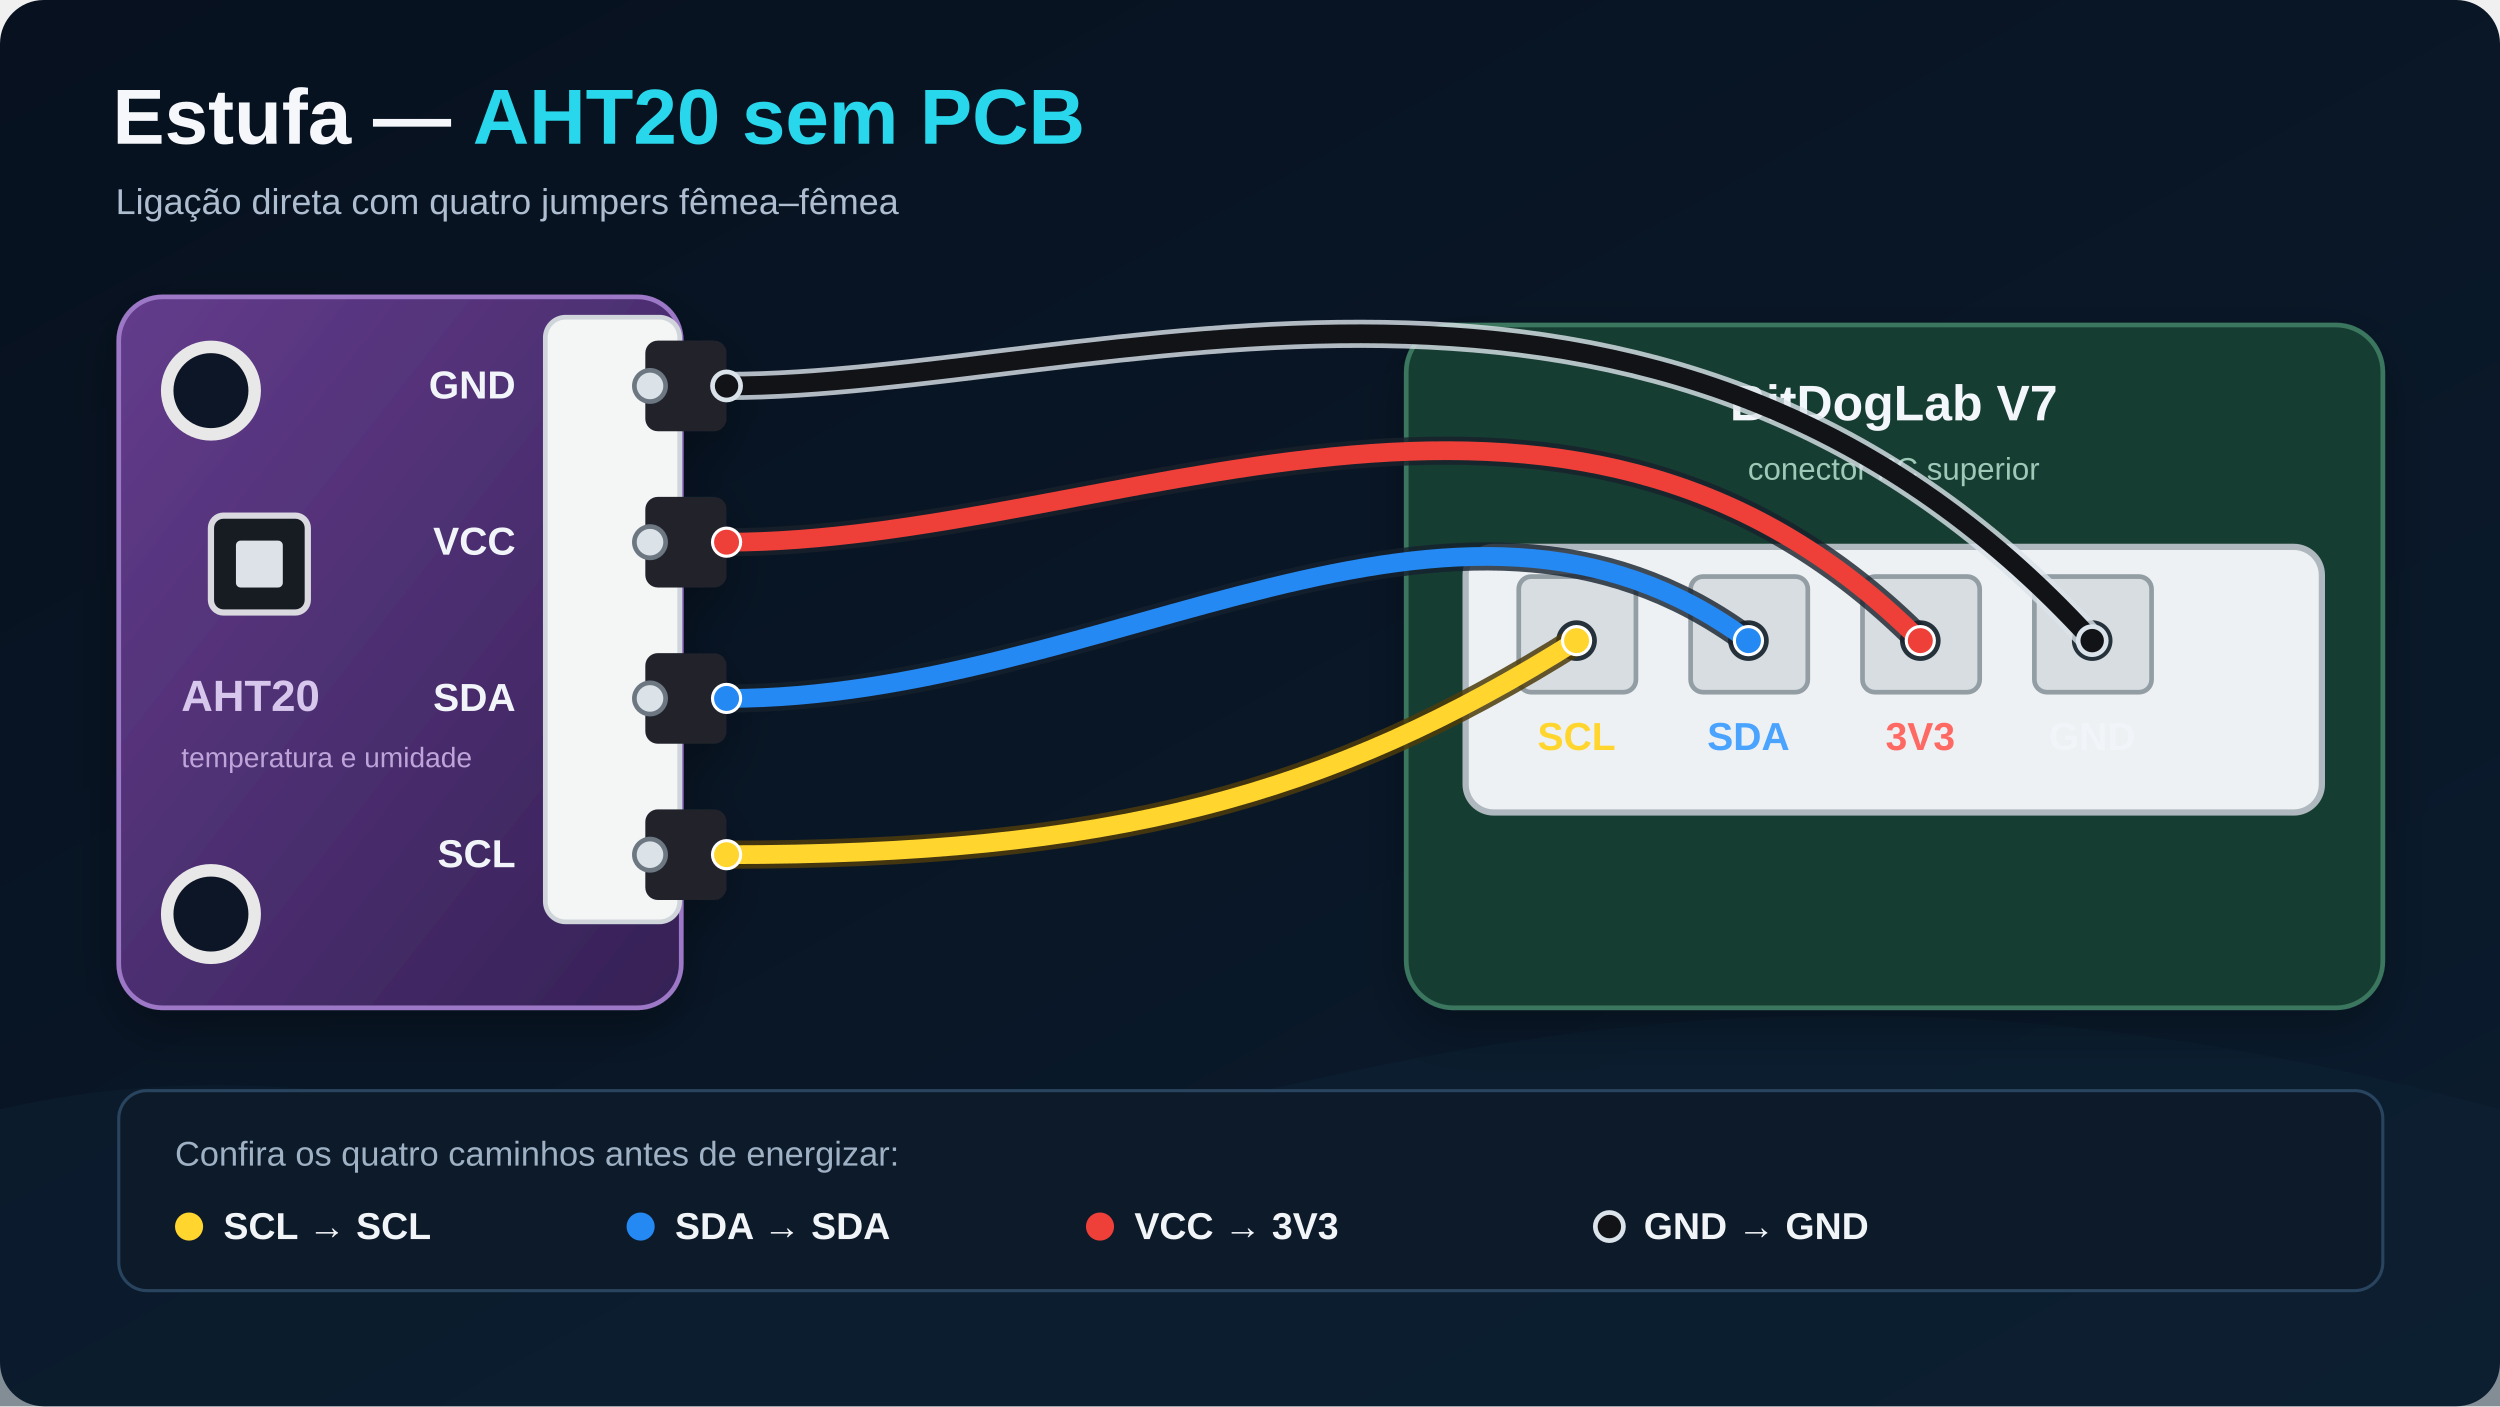
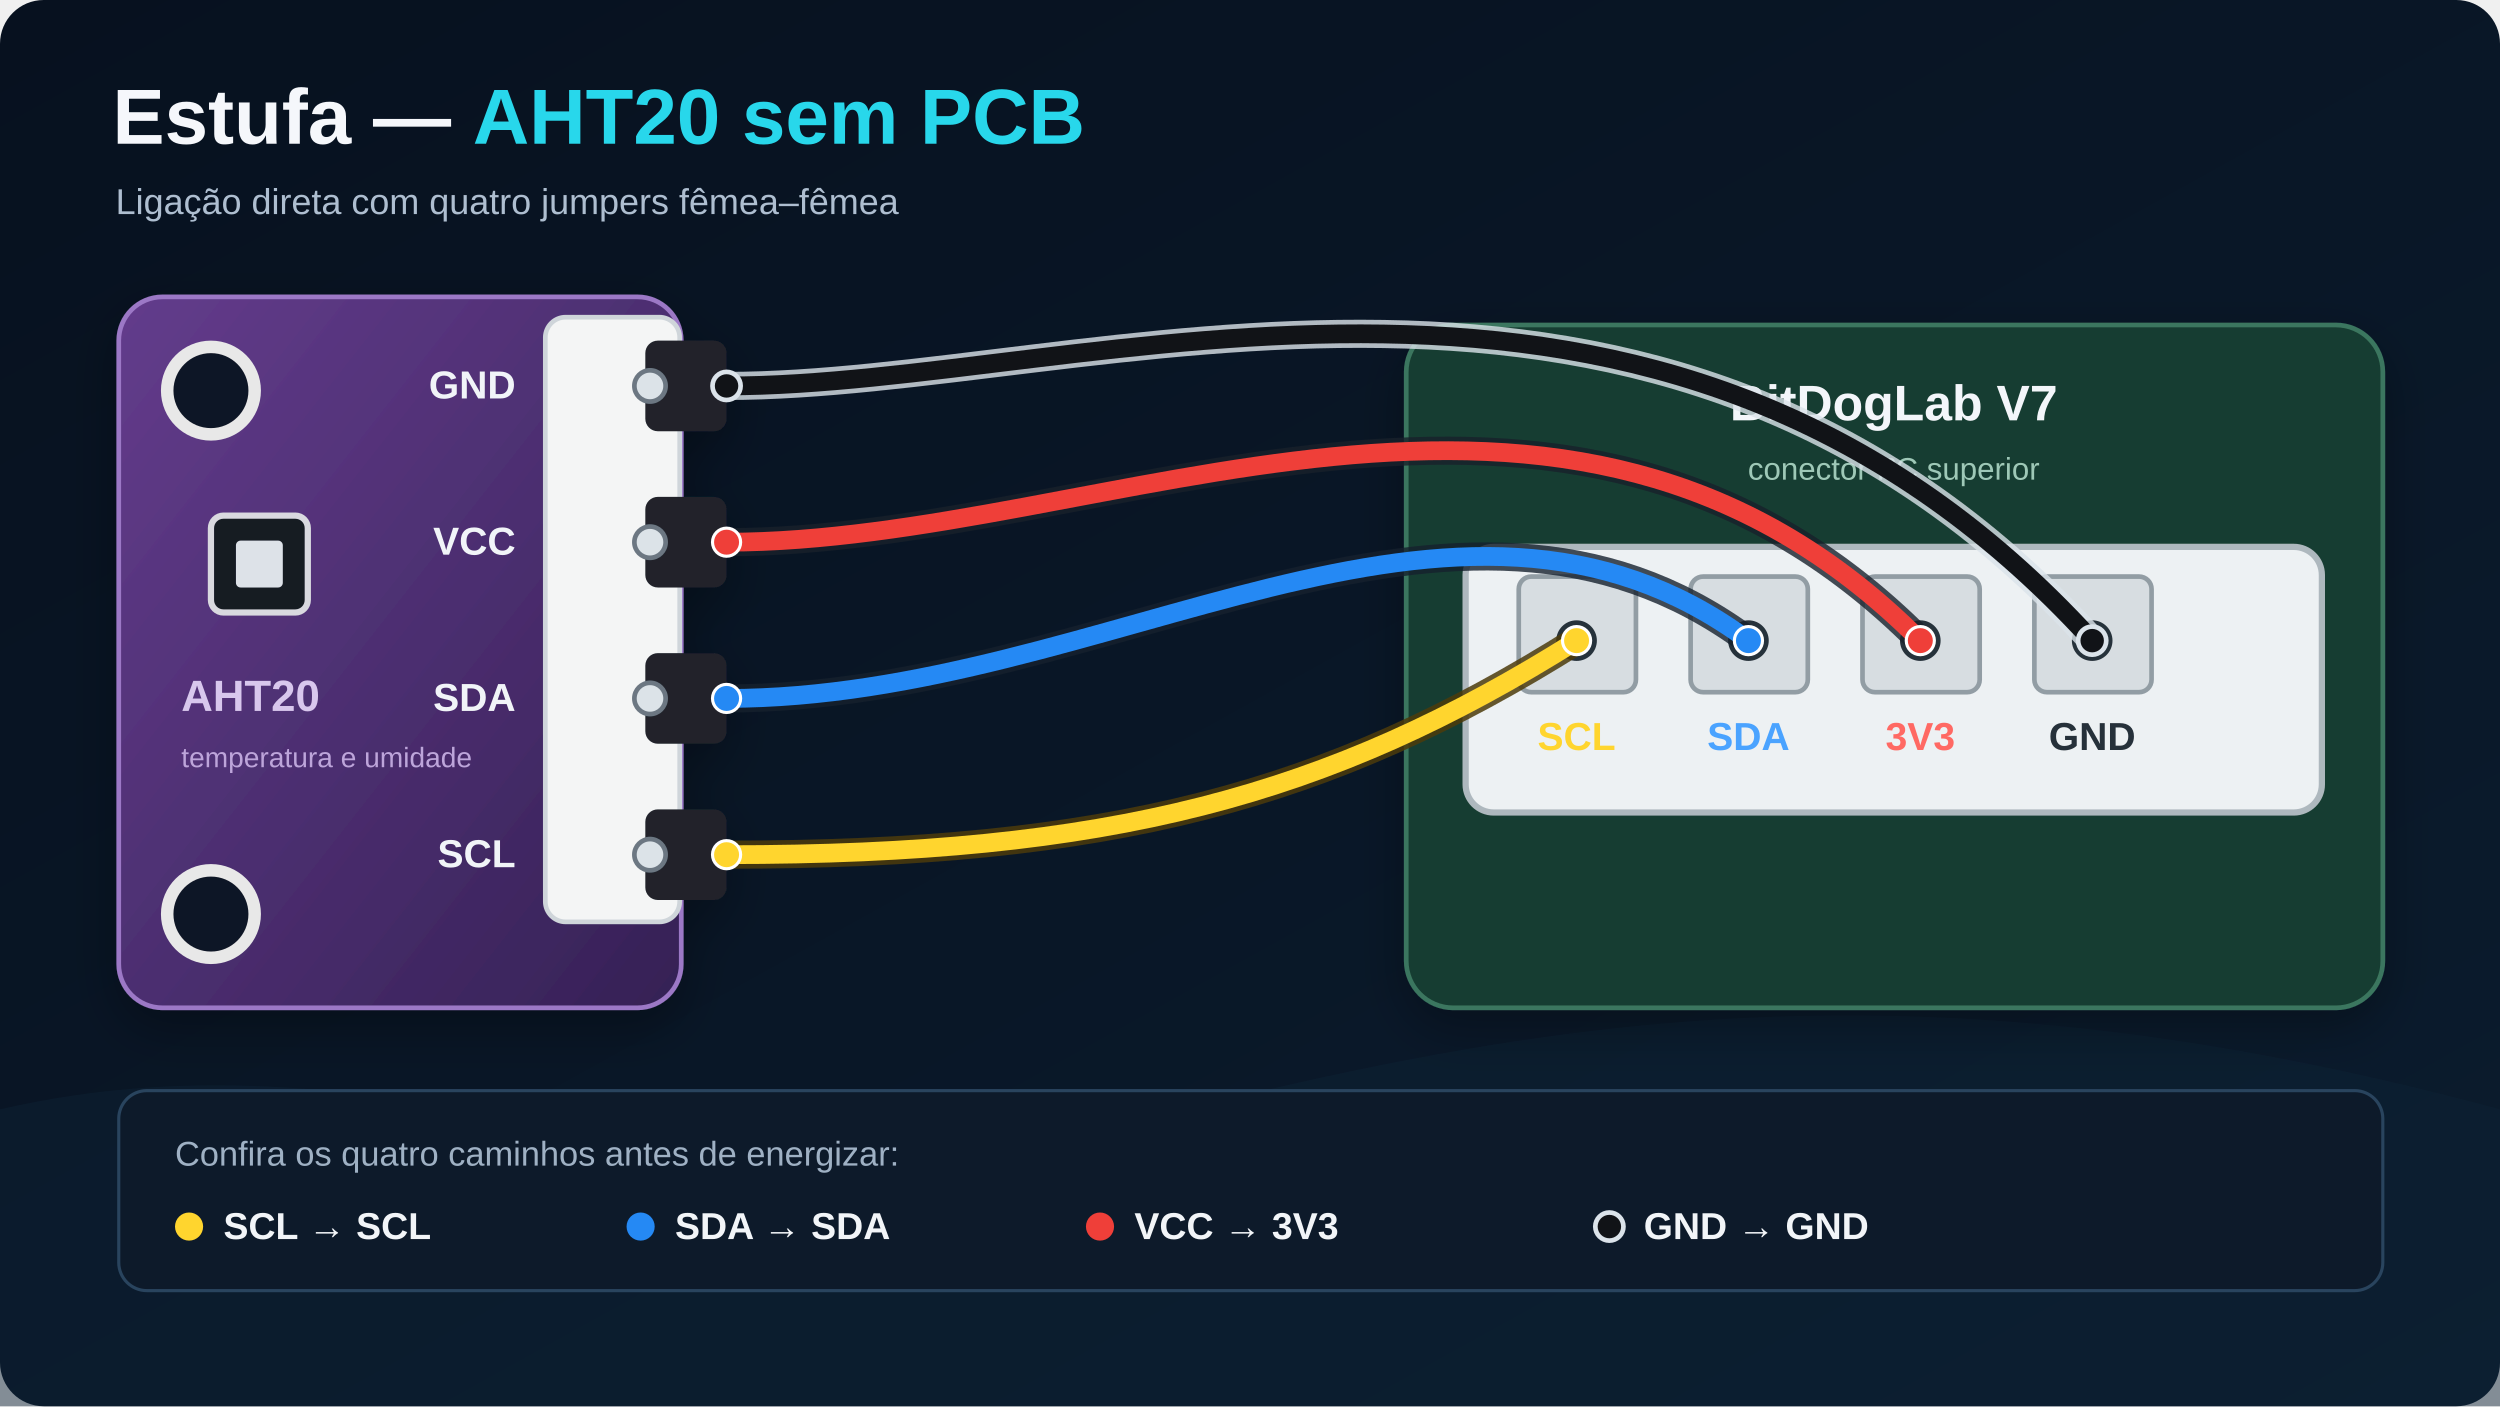
<svg xmlns="http://www.w3.org/2000/svg" viewBox="0 0 1600 900" role="img" aria-labelledby="title description">
  <defs>
    <linearGradient id="background" x1="0" y1="0" x2="1" y2="1">
      <stop offset="0" stop-color="#07111f" />
      <stop offset="1" stop-color="#0b1c2e" />
    </linearGradient>
    <linearGradient id="sensor" x1="0" y1="0" x2="1" y2="1">
      <stop offset="0" stop-color="#633c8c" />
      <stop offset="1" stop-color="#352155" />
    </linearGradient>
    <filter id="shadow" x="-20%" y="-20%" width="140%" height="140%">
      <feDropShadow dx="0" dy="12" stdDeviation="16" flood-color="#000" flood-opacity=".3" />
    </filter>
  </defs>
  <rect width="1600" height="900" rx="28" fill="url(#background)" />
  <path d="M0 710C260 650 450 790 720 720S1230 610 1600 710V900H0Z" fill="#0d2235" opacity=".48" />
  <text x="72" y="92" fill="#f5f7fb" font-family="Arial, sans-serif" font-size="50" font-weight="700">Estufa — <tspan fill="#28d7eb">AHT20 sem PCB</tspan>
  </text>
  <text x="74" y="137" fill="#aebed0" font-family="Arial, sans-serif" font-size="23">Ligação direta com quatro jumpers fêmea–fêmea</text>
  <g filter="url(#shadow)">
    <rect x="76" y="190" width="360" height="455" rx="28" fill="url(#sensor)" stroke="#9c78c6" stroke-width="3" />
    <circle cx="135" cy="250" r="28" fill="#111827" stroke="#e8e8e8" stroke-width="8" />
    <circle cx="135" cy="585" r="28" fill="#111827" stroke="#e8e8e8" stroke-width="8" />
    <rect x="135" y="330" width="62" height="62" rx="8" fill="#161b24" stroke="#d9d9df" stroke-width="4" />
    <rect x="151" y="346" width="30" height="30" rx="3" fill="#dde2e8" />
    <text x="116" y="455" fill="#d8c7ed" font-family="Arial, sans-serif" font-size="28" font-weight="700">AHT20</text>
    <text x="116" y="491" fill="#bda5da" font-family="Arial, sans-serif" font-size="18">temperatura e umidade</text>
    <rect x="349" y="203" width="86" height="387" rx="13" fill="#f4f5f5" stroke="#cfd5da" stroke-width="3" />
    <rect x="413" y="218" width="52" height="58" rx="8" fill="#20242c" />
    <rect x="413" y="318" width="52" height="58" rx="8" fill="#20242c" />
    <rect x="413" y="418" width="52" height="58" rx="8" fill="#20242c" />
    <rect x="413" y="518" width="52" height="58" rx="8" fill="#20242c" />
    <circle cx="416" cy="247" r="10" fill="#dce3e8" stroke="#6c7782" stroke-width="3" />
    <circle cx="416" cy="347" r="10" fill="#dce3e8" stroke="#6c7782" stroke-width="3" />
    <circle cx="416" cy="447" r="10" fill="#dce3e8" stroke="#6c7782" stroke-width="3" />
    <circle cx="416" cy="547" r="10" fill="#dce3e8" stroke="#6c7782" stroke-width="3" />
  </g>
  <g font-family="Arial, sans-serif" font-size="25" font-weight="700" text-anchor="end">
    <text x="330" y="255" fill="#f1f4f8">GND</text>
    <text x="330" y="355" fill="#f1f4f8">VCC</text>
    <text x="330" y="455" fill="#f1f4f8">SDA</text>
    <text x="330" y="555" fill="#f1f4f8">SCL</text>
  </g>
  <g filter="url(#shadow)">
    <rect x="900" y="208" width="625" height="437" rx="30" fill="#173d31" stroke="#3b765e" stroke-width="3" />
    <text x="1212" y="269" text-anchor="middle" fill="#f3f6fa" font-family="Arial, sans-serif" font-size="32" font-weight="700">BitDogLab V7</text>
    <text x="1212" y="307" text-anchor="middle" fill="#9ec8b7" font-family="Arial, sans-serif" font-size="20">conector I²C superior</text>
    <rect x="938" y="350" width="548" height="170" rx="18" fill="#edf1f3" stroke="#aeb8be" stroke-width="4" />
    <rect x="972" y="369" width="75" height="74" rx="8" fill="#d7dde1" stroke="#929da4" stroke-width="3" />
    <rect x="1082" y="369" width="75" height="74" rx="8" fill="#d7dde1" stroke="#929da4" stroke-width="3" />
    <rect x="1192" y="369" width="75" height="74" rx="8" fill="#d7dde1" stroke="#929da4" stroke-width="3" />
    <rect x="1302" y="369" width="75" height="74" rx="8" fill="#d7dde1" stroke="#929da4" stroke-width="3" />
    <circle cx="1009" cy="410" r="13" fill="#26313a" />
    <circle cx="1119" cy="410" r="13" fill="#26313a" />
    <circle cx="1229" cy="410" r="13" fill="#26313a" />
    <circle cx="1339" cy="410" r="13" fill="#26313a" />
  </g>
  <g fill="none" stroke-linecap="round" stroke-linejoin="round">
    <path d="M465 247 C700 247 1060 104 1339 410" stroke="#dbe3ea" stroke-width="18" opacity=".8" />
    <path d="M465 247 C700 247 1060 104 1339 410" stroke="#111317" stroke-width="12" />
    <path d="M465 347 C710 347 1000 180 1229 410" stroke="#18202a" stroke-width="18" opacity=".8" />
    <path d="M465 347 C710 347 1000 180 1229 410" stroke="#ef3f39" stroke-width="12" />
    <path d="M465 447 C710 447 930 270 1119 410" stroke="#15202d" stroke-width="18" opacity=".8" />
    <path d="M465 447 C710 447 930 270 1119 410" stroke="#2589f4" stroke-width="12" />
    <path d="M465 547 C710 547 850 510 1009 410" stroke="#4c3b0b" stroke-width="18" opacity=".85" />
    <path d="M465 547 C710 547 850 510 1009 410" stroke="#ffd52e" stroke-width="12" />
  </g>
  <g>
    <circle cx="465" cy="247" r="9" fill="#111317" stroke="#dbe3ea" stroke-width="3" />
    <circle cx="465" cy="347" r="9" fill="#ef3f39" stroke="#fff" stroke-width="2" />
    <circle cx="465" cy="447" r="9" fill="#2589f4" stroke="#fff" stroke-width="2" />
    <circle cx="465" cy="547" r="9" fill="#ffd52e" stroke="#fff" stroke-width="2" />
    <circle cx="1009" cy="410" r="9" fill="#ffd52e" stroke="#fff" stroke-width="2" />
    <circle cx="1119" cy="410" r="9" fill="#2589f4" stroke="#fff" stroke-width="2" />
    <circle cx="1229" cy="410" r="9" fill="#ef3f39" stroke="#fff" stroke-width="2" />
    <circle cx="1339" cy="410" r="9" fill="#111317" stroke="#dbe3ea" stroke-width="3" />
  </g>
  <g font-family="Arial, sans-serif" font-size="25" font-weight="700" text-anchor="middle">
    <text x="1009" y="480" fill="#ffd52e">SCL</text>
    <text x="1119" y="480" fill="#4aa3ff">SDA</text>
    <text x="1229" y="480" fill="#ff6963">3V3</text>
-     <text x="1339" y="480" fill="#f1f4f8">GND</text>
+     <text x="1339" y="480" fill="#26313a">GND</text>
  </g>
  <rect x="76" y="698" width="1449" height="128" rx="18" fill="#0d1a2a" stroke="#29445e" stroke-width="2" />
  <text x="112" y="746" fill="#9fb1c4" font-family="Arial, sans-serif" font-size="22">Confira os quatro caminhos antes de energizar:</text>
  <g font-family="Arial, sans-serif" font-size="24" font-weight="700">
    <circle cx="121" cy="785" r="9" fill="#ffd52e" />
    <text x="143" y="793" fill="#f2f5f8">SCL → SCL</text>
    <circle cx="410" cy="785" r="9" fill="#2589f4" />
    <text x="432" y="793" fill="#f2f5f8">SDA → SDA</text>
    <circle cx="704" cy="785" r="9" fill="#ef3f39" />
    <text x="726" y="793" fill="#f2f5f8">VCC → 3V3</text>
    <circle cx="1030" cy="785" r="9" fill="#111317" stroke="#dbe3ea" stroke-width="3" />
    <text x="1052" y="793" fill="#f2f5f8">GND → GND</text>
  </g>
</svg>
